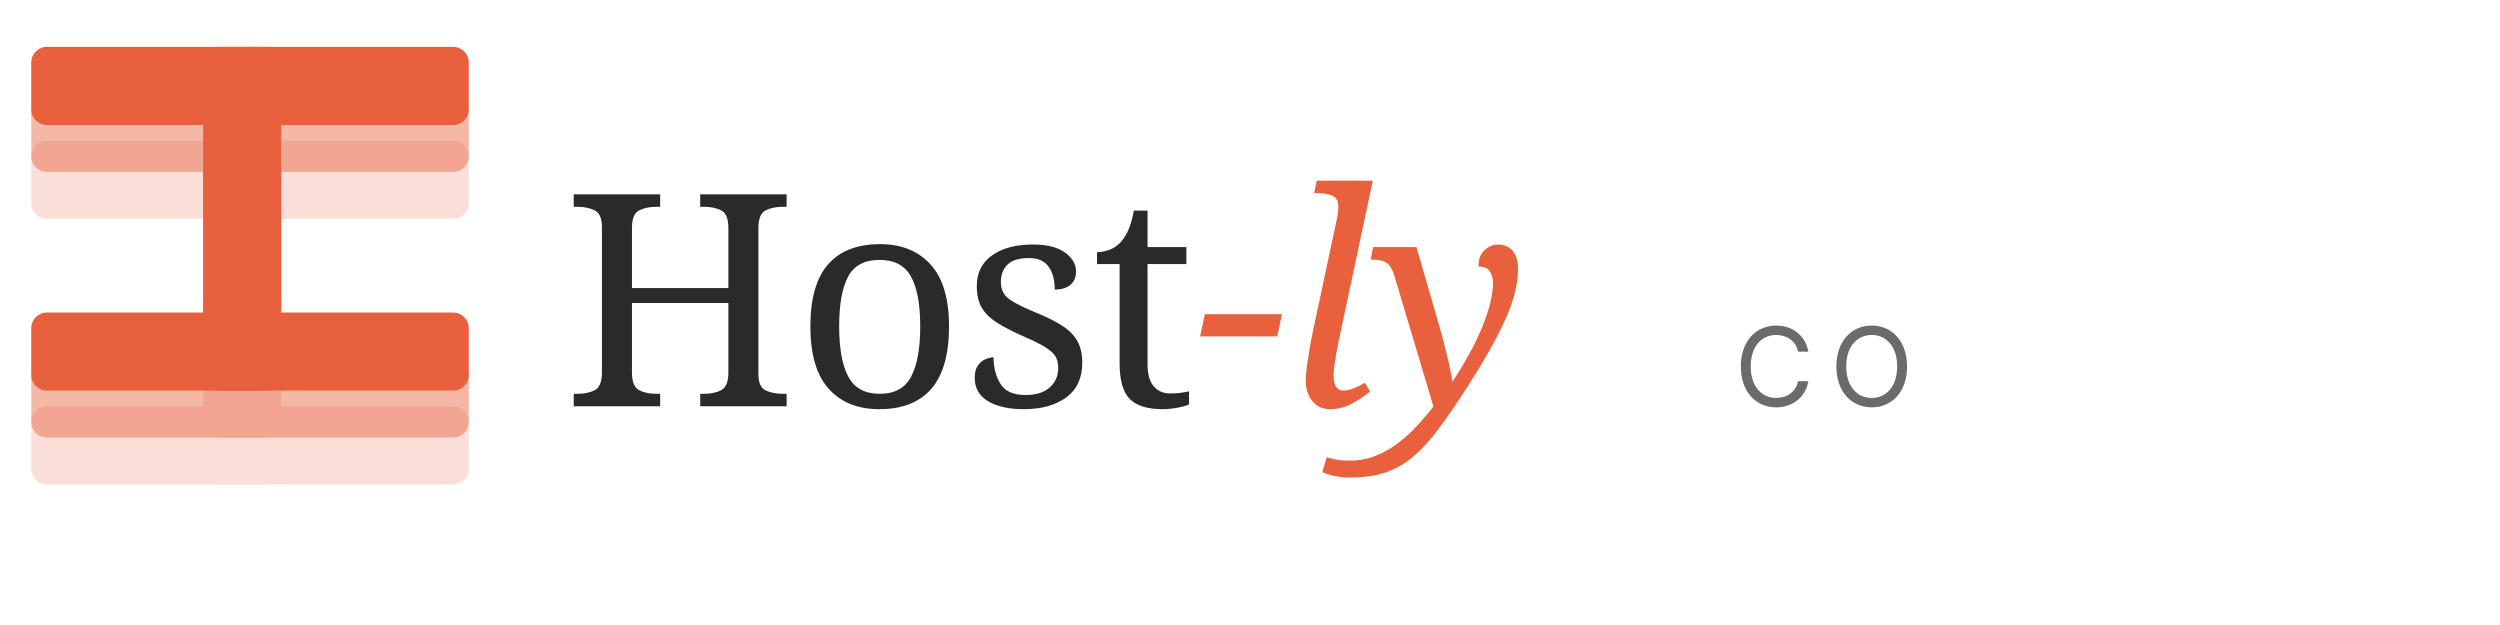
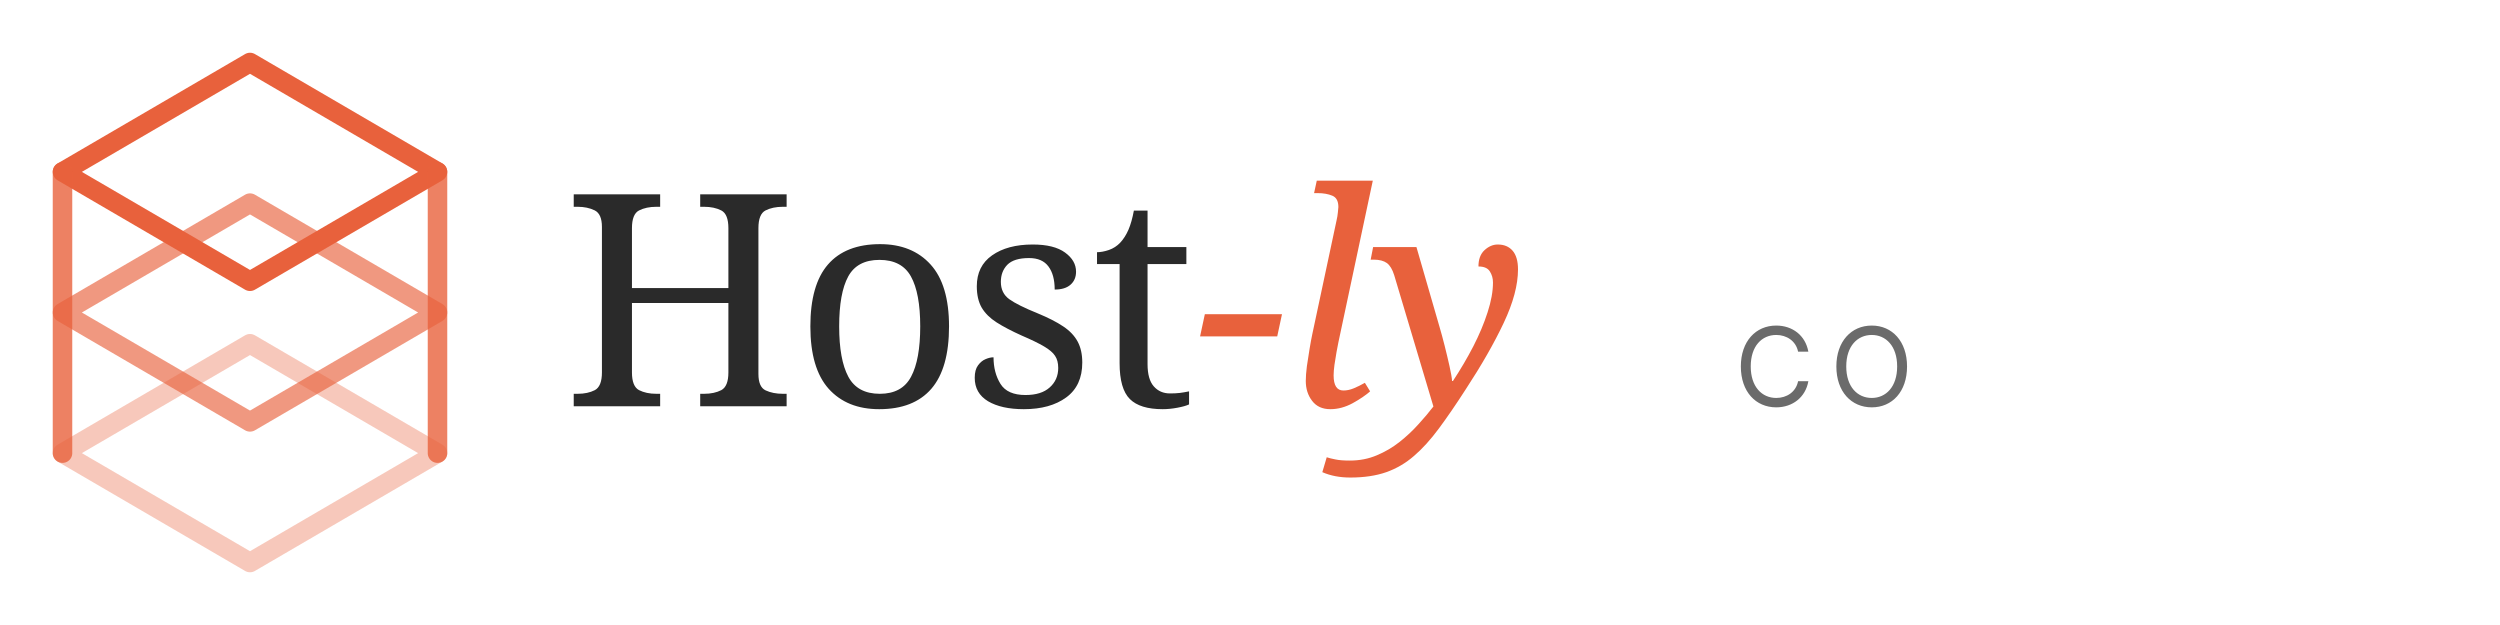
<svg xmlns="http://www.w3.org/2000/svg" viewBox="0 0 320 80" fill="none">
-   <g transform="translate(4, 6)">
-     <g opacity="0.2">
-       <rect x="0" y="46" width="56" height="10" rx="2" fill="#E8613C" />
-       <rect x="0" y="12" width="56" height="10" rx="2" fill="#E8613C" />
-       <rect x="22" y="12" width="10" height="44" rx="2" fill="#E8613C" />
-     </g>
-     <g opacity="0.45">
-       <rect x="0" y="40" width="56" height="10" rx="2" fill="#E8613C" />
-       <rect x="0" y="6" width="56" height="10" rx="2" fill="#E8613C" />
-       <rect x="22" y="6" width="10" height="44" rx="2" fill="#E8613C" />
-     </g>
-     <g>
-       <rect x="0" y="34" width="56" height="10" rx="2" fill="#E8613C" />
-       <rect x="0" y="0" width="56" height="10" rx="2" fill="#E8613C" />
-       <rect x="22" y="0" width="10" height="44" rx="2" fill="#E8613C" />
-     </g>
+   <g transform="translate(2, 2)">
+     <path d="M30 70 L6 56 L30 42 L54 56 Z" fill="none" stroke="#E8613C" stroke-width="2.5" stroke-linejoin="round" stroke-linecap="round" opacity="0.35" />
+     <path d="M30 52 L6 38 L30 24 L54 38 Z" fill="none" stroke="#E8613C" stroke-width="2.5" stroke-linejoin="round" stroke-linecap="round" opacity="0.65" />
+     <path d="M30 34 L6 20 L30 6 L54 20 Z" fill="none" stroke="#E8613C" stroke-width="2.5" stroke-linejoin="round" stroke-linecap="round" opacity="1" />
+     <line x1="6" y1="20" x2="6" y2="56" stroke="#E8613C" stroke-width="2.5" stroke-linecap="round" opacity="0.8" />
+     <line x1="54" y1="20" x2="54" y2="56" stroke="#E8613C" stroke-width="2.5" stroke-linecap="round" opacity="0.8" />
  </g>
  <text x="72" y="52" font-family="'EB Garamond', 'Georgia', serif" font-size="38" font-weight="500" letter-spacing="-0.5" fill="#2A2A2A">
    Host<tspan fill="#E8613C" font-style="italic">-ly</tspan>
  </text>
  <text x="222" y="52" font-family="'Inter', 'Helvetica Neue', sans-serif" font-size="14" font-weight="400" letter-spacing="2" fill="#6B6B6B">
    CO
  </text>
</svg>
